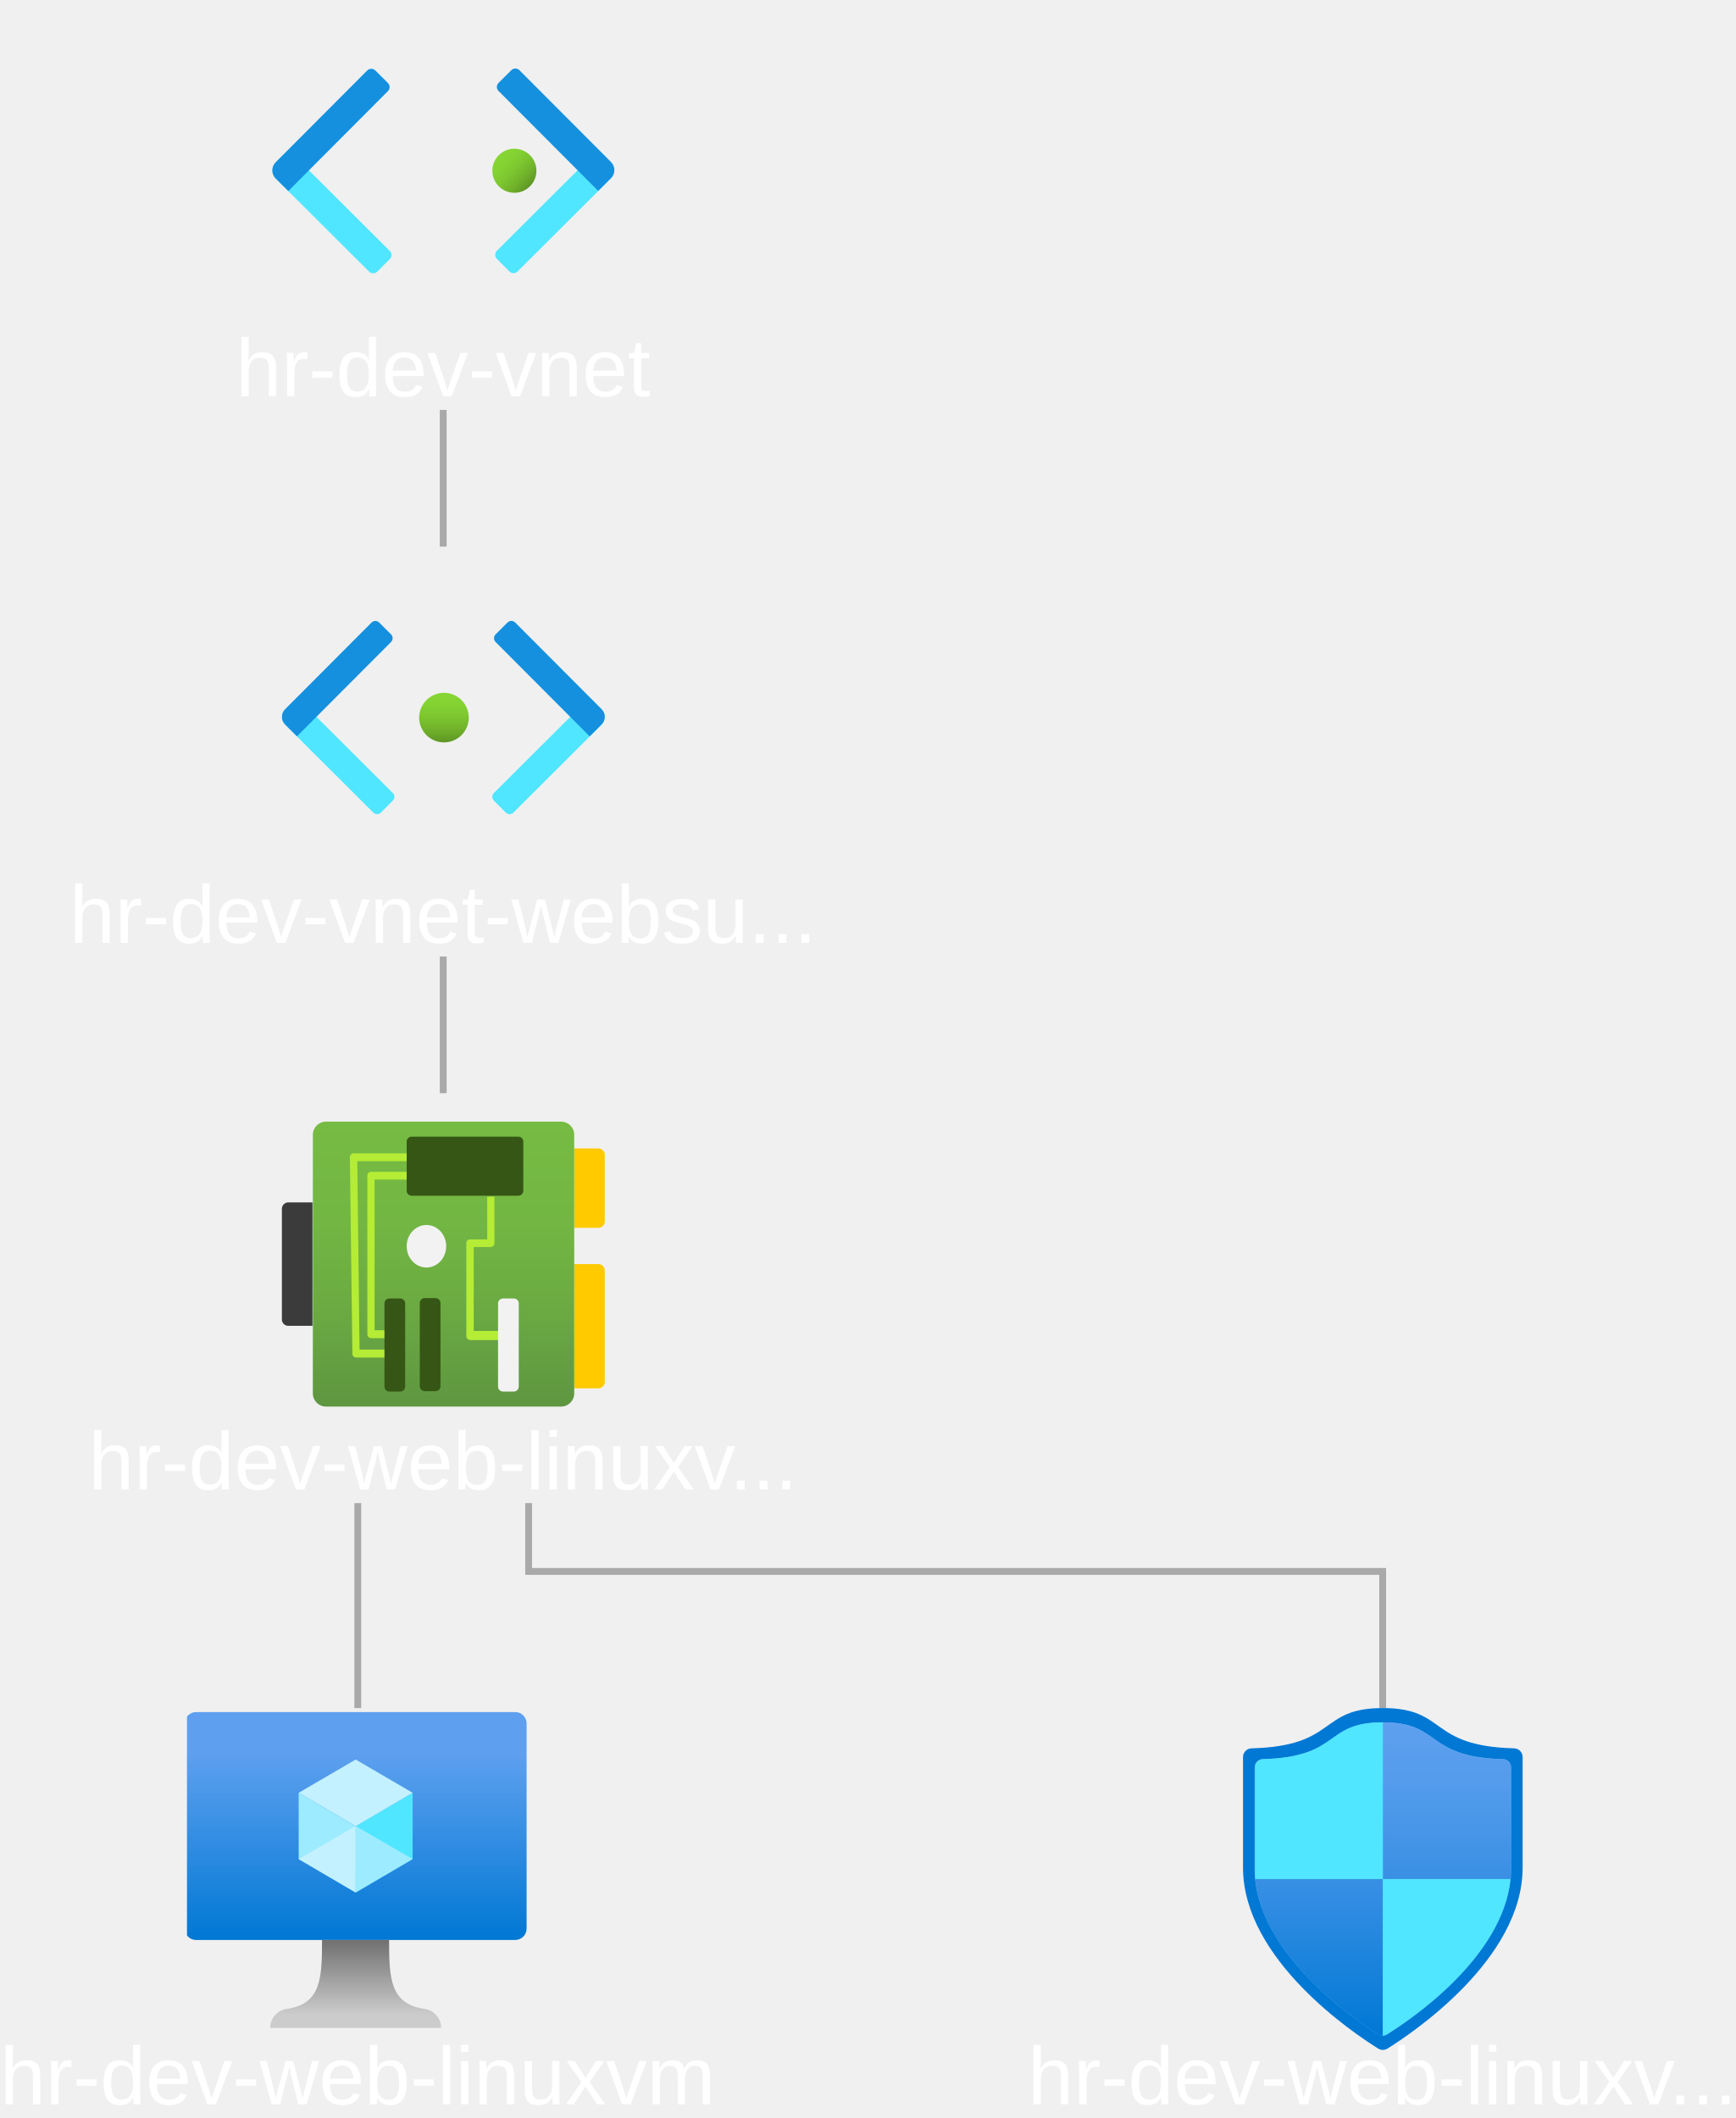
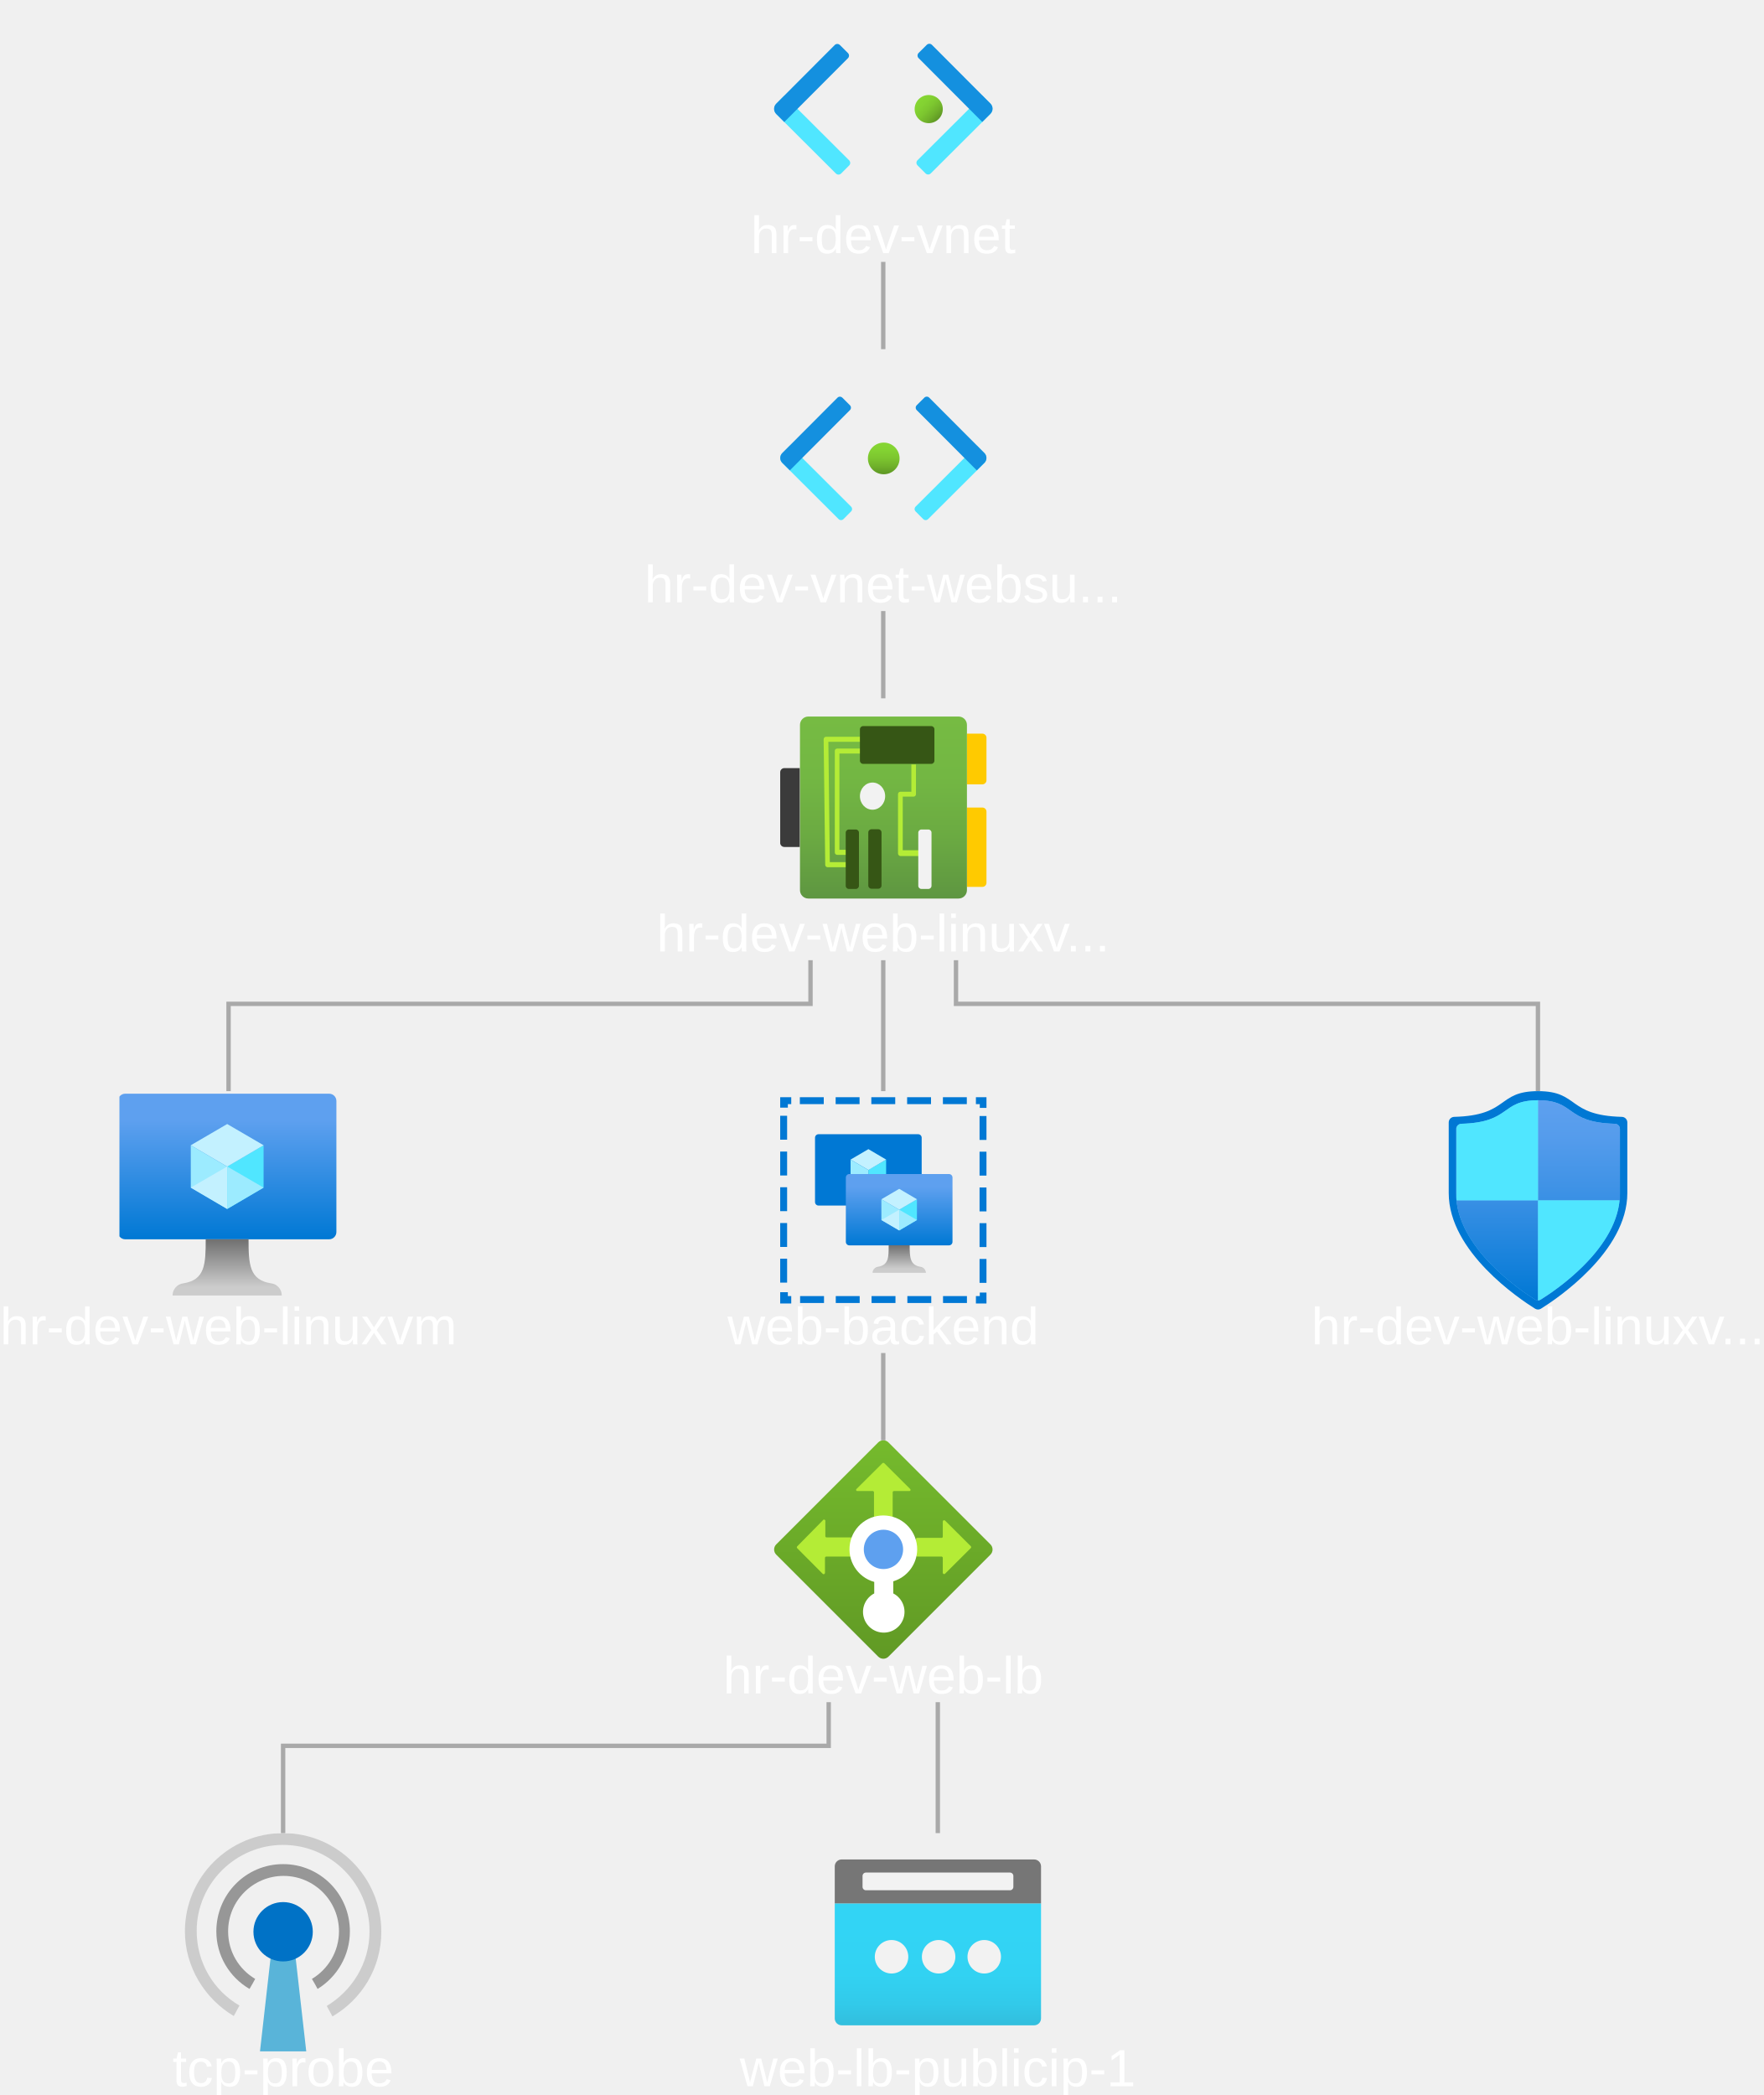
- <svg xmlns="http://www.w3.org/2000/svg" width="254px" height="310px" viewBox="0 0 254 310" style="overflow: hidden; display: block; width: 254px; height: 310px;">
+ <svg xmlns="http://www.w3.org/2000/svg" width="404px" height="480px" viewBox="0 0 404 480" style="overflow: hidden; display: block; width: 404px; height: 480px;">
  <defs />
  <g style="pointer-events:visiblePainted" transform="translate(17.36609 0)" image-rendering="auto" shape-rendering="auto">
    <g>
-       <path fill="none" stroke="rgb(169,169,169)" d="M 35,220 L 35,250" stroke-opacity="1" stroke-width="1" stroke-linecap="butt" stroke-linejoin="miter" stroke-miterlimit="10" />
-     </g>
-     <g>
-       <path fill="none" stroke="rgb(169,169,169)" d="M 60,220 L 60,230 L 185,230 L 185,250" stroke-opacity="1" stroke-width="1" stroke-linecap="butt" stroke-linejoin="miter" stroke-miterlimit="10" />
-     </g>
-     <g>
-       <path fill="none" stroke="rgb(169,169,169)" d="M 47.5,140 L 47.5,160" stroke-opacity="1" stroke-width="1" stroke-linecap="butt" stroke-linejoin="miter" stroke-miterlimit="10" />
-     </g>
-     <g>
-       <path fill="none" stroke="rgb(169,169,169)" d="M 47.5,60 L 47.5,80" stroke-opacity="1" stroke-width="1" stroke-linecap="butt" stroke-linejoin="miter" stroke-miterlimit="10" />
-     </g>
-     <g transform="translate(22.5 0)">
+       <path fill="none" stroke="rgb(169,169,169)" d="M 168.333,220 L 168.333,230 L 35,230 L 35,250" stroke-opacity="1" stroke-width="1" stroke-linecap="butt" stroke-linejoin="miter" stroke-miterlimit="10" />
+     </g>
+     <g>
+       <path fill="none" stroke="rgb(169,169,169)" d="M 172.5,390 L 172.5,400 L 47.5,400 L 47.5,420" stroke-opacity="1" stroke-width="1" stroke-linecap="butt" stroke-linejoin="miter" stroke-miterlimit="10" />
+     </g>
+     <g>
+       <path fill="none" stroke="rgb(169,169,169)" d="M 197.5,390 L 197.5,420" stroke-opacity="1" stroke-width="1" stroke-linecap="butt" stroke-linejoin="miter" stroke-miterlimit="10" />
+     </g>
+     <g>
+       <path fill="none" stroke="rgb(169,169,169)" d="M 185,310 L 185,330" stroke-opacity="1" stroke-width="1" stroke-linecap="butt" stroke-linejoin="miter" stroke-miterlimit="10" />
+     </g>
+     <g>
+       <path fill="none" stroke="rgb(169,169,169)" d="M 185,220 L 185,250" stroke-opacity="1" stroke-width="1" stroke-linecap="butt" stroke-linejoin="miter" stroke-miterlimit="10" />
+     </g>
+     <g>
+       <path fill="none" stroke="rgb(169,169,169)" d="M 201.667,220 L 201.667,230 L 335,230 L 335,250" stroke-opacity="1" stroke-width="1" stroke-linecap="butt" stroke-linejoin="miter" stroke-miterlimit="10" />
+     </g>
+     <g>
+       <path fill="none" stroke="rgb(169,169,169)" d="M 185,140 L 185,160" stroke-opacity="1" stroke-width="1" stroke-linecap="butt" stroke-linejoin="miter" stroke-miterlimit="10" />
+     </g>
+     <g>
+       <path fill="none" stroke="rgb(169,169,169)" d="M 185,60 L 185,80" stroke-opacity="1" stroke-width="1" stroke-linecap="butt" stroke-linejoin="miter" stroke-miterlimit="10" />
+     </g>
+     <g transform="translate(160 0)">
      <g transform="scale(2.78)">
        <svg svgBox="0 0 18 18" fill="msportalfx-svg-placeholder" role="presentation" focusable="false">
          <g>
            <defs>
              <linearGradient id="ygc3_0" x1="9.88" y1="8.59" x2="11.52" y2="10.23" gradientTransform="rotate(-.08 -285.464 -1454.08)" gradientUnits="userSpaceOnUse">
                <stop offset="0" stop-color="#86d633" />
                <stop offset=".24" stop-color="#83d232" />
                <stop offset=".5" stop-color="#7cc52f" />
                <stop offset=".76" stop-color="#6fb02a" />
                <stop offset="1" stop-color="#5e9624" />
              </linearGradient>
              <linearGradient id="ygc3_1" x1="6.18" y1="8.59" x2="7.81" y2="10.23" />
              <linearGradient id="ygc3_2" x1="2.48" y1="8.59" x2="4.11" y2="10.23" />
            </defs>
            <circle cx="12.74" cy="8.99" r="1.16" fill="url(#ygc3_0)" />
            <circle cx="9.04" cy="9" r="1.16" fill="url(#ygc3_1)" />
            <circle cx="5.34" cy="9" r="1.16" fill="url(#ygc3_2)" />
            <path d="m6.182 13.638-.664.665a.3.3 0 0 1-.424 0L.18 9.404a.6.6 0 0 1-.001-.848l.663-.666 5.34 5.324a.3.3 0 0 1 0 .425Z" fill="#50e6ff" />
            <path d="m5.418 3.708.666.664a.3.3 0 0 1 0 .424L.838 10.057l-.666-.663a.6.6 0 0 1-.001-.849L4.994 3.71a.3.3 0 0 1 .424 0Z" fill="#1490df" />
            <path d="m17.157 7.88.663.666a.6.6 0 0 1 0 .848l-4.915 4.9a.3.3 0 0 1-.424 0l-.664-.666a.3.3 0 0 1 0-.424l5.34-5.324Z" fill="#50e6ff" />
            <path d="m17.818 9.387-.665.664-5.247-5.261a.3.3 0 0 1 0-.425l.674-.67a.3.3 0 0 1 .424 0l4.823 4.836a.6.6 0 0 1-.002.849Z" fill="#1490df" />
          </g>
        </svg>
      </g>
    </g>
-     <g transform="translate(22.5 80)">
+     <g transform="translate(160 80)">
      <g transform="scale(2.78)">
        <svg svgBox="0 0 18 18" fill="msportalfx-svg-placeholder" role="presentation" focusable="false">
          <g>
            <defs>
              <linearGradient id="ygc3_3" x1="9.033" y1="10.305" x2="9.033" y2="7.695" gradientUnits="userSpaceOnUse">
                <stop offset="0" stop-color="#5e9624" />
                <stop offset=".241" stop-color="#6fb02a" />
                <stop offset=".501" stop-color="#7cc52f" />
                <stop offset=".756" stop-color="#83d232" />
                <stop offset="1" stop-color="#86d633" />
              </linearGradient>
            </defs>
            <path d="M9.031 7.7A1.305 1.305 0 1 0 10.338 9a1.305 1.305 0 0 0-1.307-1.3Z" fill="url(#ygc3_3)" />
            <path d="m6.34 13.375-.626.629a.284.284 0 0 1-.402 0L.673 9.38a.568.568 0 0 1 0-.804l.626-.629 5.04 5.027a.284.284 0 0 1 .002.402Z" fill="#50e6ff" />
            <path d="m5.62 3.996.627.626a.284.284 0 0 1 0 .402L1.295 9.99l-.626-.624a.568.568 0 0 1 0-.803L5.22 3.999a.284.284 0 0 1 .401 0Z" fill="#1490df" />
            <path d="m16.702 7.947.627.629a.568.568 0 0 1-.001.803l-4.639 4.626a.284.284 0 0 1-.402 0l-.627-.63a.284.284 0 0 1 .001-.401l5.041-5.027Z" fill="#50e6ff" />
            <path d="m17.333 9.364-.629.627-4.953-4.967a.284.284 0 0 1 0-.402l.628-.626a.284.284 0 0 1 .402 0l4.552 4.566a.568.568 0 0 1 0 .803Z" fill="#1490df" />
          </g>
        </svg>
      </g>
    </g>
-     <g transform="translate(22.5 160)">
+     <g transform="translate(160 160)">
      <g transform="scale(2.78)">
        <svg svgBox="0 0 18 18" fill="msportalfx-svg-placeholder" role="presentation" focusable="false">
          <g>
            <defs>
              <linearGradient id="ygc3_4" x1="9.01" y1="16.5" x2="9.01" y2="1.5" gradientUnits="userSpaceOnUse">
                <stop offset="0" stop-color="#5e9641" />
                <stop offset=".34" stop-color="#6baa42" />
                <stop offset=".67" stop-color="#73b743" />
                <stop offset="1" stop-color="#76bb43" />
              </linearGradient>
            </defs>
            <path d="M15.89 2.91h1.27a.34.34 0 0 1 .34.34v3.5a.34.34 0 0 1-.34.34h-1.27V2.91Zm0 6.09h1.27a.34.34 0 0 1 .34.34v5.86a.34.34 0 0 1-.34.34h-1.27V9Z" fill="#ffca00" />
            <rect x="2.13" y="1.5" width="13.76" height="15" rx=".69" fill="url(#ygc3_4)" />
            <path d="M5.9 12.9h-.71a.2.2 0 0 1-.19-.21V4.34a.19.19 0 0 1 .19-.2h1.93a.19.19 0 0 1 .19.2.2.2 0 0 1-.19.21H5.38v7.93h.52a.2.2 0 0 1 .19.21.21.21 0 0 1-.19.21Z" fill="#b4ec36" />
            <path d="M6 13.92H4.4a.2.2 0 0 1-.19-.21L4.08 3.38a.2.2 0 0 1 .06-.15.16.16 0 0 1 .13-.06h2.85v.41H4.47l.12 9.92H6Zm6-.92h-1.59a.19.19 0 0 1-.14-.07.18.18 0 0 1-.06-.14V7.9a.19.19 0 0 1 .19-.2h.91V5.45h.38v2.44a.2.2 0 0 1-.18.21h-.91v4.42H12Z" fill="#b4ec36" />
            <rect x="7.07" y="2.29" width="6.14" height="3.11" rx=".26" fill="#365615" />
            <rect x="5.86" y="12.69" width="4.9" height="1.09" rx=".26" transform="rotate(90 8.305 13.235)" fill="#365615" />
            <rect x="3.99" y="12.71" width="4.9" height="1.09" rx=".26" transform="rotate(90 6.44 13.26)" fill="#365615" />
            <rect x="9.98" y="12.71" width="4.9" height="1.09" rx=".26" transform="rotate(90 12.425 13.255)" fill="#f2f2f2" />
            <ellipse cx="8.11" cy="8.06" rx="1.04" ry="1.12" fill="#f2f2f2" />
            <path d="M2.11 12.25H.84a.34.34 0 0 1-.34-.3V6.09a.34.34 0 0 1 .34-.34h1.27v6.5Z" fill="#3b3b3b" />
          </g>
        </svg>
      </g>
    </g>
    <g transform="translate(10 250)">
      <g transform="scale(2.78)">
        <svg svgBox="0 0 18 18" fill="msportalfx-svg-placeholder" role="presentation" focusable="false">
          <g>
            <defs>
              <linearGradient id="ygc3_5" x1="8.88" y1="12.21" x2="8.88" y2=".21" gradientUnits="userSpaceOnUse">
                <stop offset="0" stop-color="#0078d4" />
                <stop offset=".82" stop-color="#5ea0ef" />
              </linearGradient>
              <linearGradient id="ygc3_6" x1="8.88" y1="16.84" x2="8.88" y2="12.21" gradientUnits="userSpaceOnUse">
                <stop offset=".15" stop-color="#ccc" />
                <stop offset="1" stop-color="#707070" />
              </linearGradient>
            </defs>
            <rect x="-.12" y=".21" width="18" height="12" rx=".6" fill="url(#ygc3_5)" />
            <path fill="#50e6ff" d="M11.88 4.46v3.49l-3 1.76v-3.5l3-1.75z" />
            <path fill="#c3f1ff" d="m11.88 4.46-3 1.76-3-1.76 3-1.75 3 1.75z" />
            <path fill="#9cebff" d="M8.88 6.22v3.49l-3-1.76V4.46l3 1.76z" />
            <path fill="#c3f1ff" d="m5.88 7.95 3-1.74v3.5l-3-1.76z" />
            <path fill="#9cebff" d="m11.88 7.95-3-1.74v3.5l3-1.76z" />
            <path d="M12.49 15.84c-1.78-.28-1.85-1.56-1.85-3.63H7.11c0 2.07-.06 3.35-1.84 3.63a1 1 0 0 0-.89 1h9a1 1 0 0 0-.89-1Z" fill="url(#ygc3_6)" />
          </g>
        </svg>
      </g>
    </g>
    <g transform="translate(160 250)">
      <g transform="scale(2.78)">
        <svg svgBox="0 0 18 18" fill="msportalfx-svg-placeholder" role="presentation" focusable="false">
          <g>
            <defs>
-               <linearGradient id="ygc3_7" x1="9.01" y1=".75" x2="9.01" y2="17.25" gradientUnits="userSpaceOnUse">
+               <linearGradient id="ygc3_7" x1="10.31" y1="12.7" x2="10.31" y2="6.83" gradientUnits="userSpaceOnUse">
+                 <stop offset="0" stop-color="#0078d4" />
+                 <stop offset=".82" stop-color="#5ea0ef" />
+               </linearGradient>
+               <linearGradient id="ygc3_8" x1="10.31" y1="14.97" x2="10.31" y2="12.7" gradientUnits="userSpaceOnUse">
+                 <stop offset=".15" stop-color="#ccc" />
+                 <stop offset="1" stop-color="#707070" />
+               </linearGradient>
+             </defs>
+             <path fill="#0078d4" d="M2.12.5h1.97v.57H2.12zm14.51.57h.32v.31h.55V.5h-.87v.57zM1.41 16.89h-.28v-.32H.5v.93h.91v-.61zm15.54-.29v.29h-.32v.61h.87v-.9h-.55zM1.13 1.36v-.29h.28V.5H.5v.86h.63z" />
+             <rect x="3.37" y="3.55" width="8.79" height="5.88" rx=".29" fill="#0078d4" />
+             <path fill="#50e6ff" d="M9.23 5.64v1.71l-1.46.86V6.49l1.46-.85z" />
+             <path fill="#c3f1ff" d="m9.23 5.64-1.46.86-1.47-.86 1.47-.86 1.46.86z" />
+             <path fill="#9cebff" d="M7.77 6.5v1.71L6.3 7.35V5.64l1.47.86z" />
+             <rect x="5.91" y="6.83" width="8.79" height="5.88" rx=".29" fill="url(#ygc3_7)" />
+             <path fill="#50e6ff" d="M11.77 8.91v1.71l-1.46.86V9.77l1.46-.86z" />
+             <path fill="#c3f1ff" d="m11.77 8.91-1.46.86-1.47-.86 1.47-.86 1.46.86z" />
+             <path fill="#9cebff" d="M10.31 9.77v1.71l-1.47-.86V8.91l1.47.86z" />
+             <path fill="#c3f1ff" d="m8.84 10.62 1.47-.85v1.71l-1.47-.86z" />
+             <path fill="#9cebff" d="m11.77 10.62-1.46-.85v1.71l1.46-.86z" />
+             <path d="M12.07 14.48c-.87-.14-.9-.77-.9-1.78H9.44c0 1 0 1.64-.9 1.78a.51.51 0 0 0-.43.49h4.4a.51.51 0 0 0-.44-.49Z" fill="url(#ygc3_8)" />
+             <path fill="#0078d4" d="M5.07.5h1.97v.57H5.07zm2.94 0h1.97v.57H8.01zm2.95 0h1.97v.57h-1.97zm2.95 0h1.97v.57h-1.97zM2.14 16.89h1.97v.57H2.14zm2.94 0h1.97v.57H5.08zm2.95 0H10v.57H8.03zm2.95 0h1.97v.57h-1.97zm2.94 0h1.97v.57h-1.97zm3.01-14.84h.57v1.97h-.57zm0 2.94h.57v1.97h-.57zm0 2.95h.57v1.97h-.57zm0 2.94h.57v1.97h-.57zm0 2.95h.57v1.97h-.57zM.5 2.03h.57V4H.5zm0 2.95h.57v1.97H.5zm0 2.94h.57v1.97H.5zm0 2.95h.57v1.97H.5zm0 2.94h.57v1.97H.5z" />
+           </g>
+         </svg>
+       </g>
+     </g>
+     <g transform="translate(160 330)">
+       <g transform="scale(2.78)">
+         <svg svgBox="0 0 18 18" fill="msportalfx-svg-placeholder" role="presentation" focusable="false">
+           <g>
+             <defs>
+               <linearGradient id="ygc3_9" x1="9" y1="19.85" x2="9" y2="-1.02" gradientUnits="userSpaceOnUse">
+                 <stop offset="0" stop-color="#5e9624" />
+                 <stop offset=".02" stop-color="#5f9724" />
+                 <stop offset="1" stop-color="#76bc2d" />
+               </linearGradient>
+             </defs>
+             <path d="M.18 8.57 8.57.18a.6.6 0 0 1 .86 0l8.39 8.39a.6.6 0 0 1 0 .86l-8.4 8.4a.6.6 0 0 1-.84 0l-8.4-8.4a.6.6 0 0 1 0-.86Z" fill="url(#ygc3_9)" />
+             <path d="M11.2 4 9.08 1.89a.12.12 0 0 0-.16 0L6.8 4a.1.1 0 0 0 .08.18h1.24a.11.11 0 0 1 .11.11v2a.11.11 0 0 0 .11.11h1.32a.11.11 0 0 0 .11-.11v-2a.11.11 0 0 1 .11-.11h1.24A.1.1 0 0 0 11.2 4ZM4 6.61 1.9 8.74a.11.11 0 0 0 0 .15L4 11a.11.11 0 0 0 .19-.08V9.69a.11.11 0 0 1 .11-.11h2a.1.1 0 0 0 .1-.11V8.15A.1.1 0 0 0 6.33 8h-2a.1.1 0 0 1-.11-.1V6.69A.11.11 0 0 0 4 6.61ZM14.08 11l2.13-2.12a.11.11 0 0 0 0-.15l-2.13-2.12a.11.11 0 0 0-.18.08v1.25a.1.1 0 0 1-.11.1h-2a.1.1 0 0 0-.1.11v1.32a.1.1 0 0 0 .1.11h2a.11.11 0 0 1 .11.11v1.24a.11.11 0 0 0 .18.07Z" fill="#b4ec36" />
+             <path d="M11.79 9a2.79 2.79 0 1 0-3.54 2.67v.95a1.71 1.71 0 1 0 1.57 0v-1A2.77 2.77 0 0 0 11.79 9Z" fill="#fff" />
+             <circle cx="9.01" cy="8.99" r="1.62" fill="#5ea0ef" />
+           </g>
+         </svg>
+       </g>
+     </g>
+     <g transform="translate(22.5 420)">
+       <g transform="scale(1.0)">
+         <svg svgBox="0 0 50 50" fill="msportalfx-svg-placeholder" role="presentation" focusable="false">
+           <g>
+             <path d="M27.1 21.8h-4.2L19.7 50h10.6z" fill="#59b4d9" />
+             <path d="M40.3 22.5C40.3 14 33.5 7.1 25 7.1S9.7 14 9.7 22.5c0 5.6 3 10.5 7.6 13.2.5-.8.9-1.6 1.3-2.3-3.7-2.2-6.2-6.2-6.2-10.9 0-7 5.7-12.7 12.7-12.7 7 0 12.7 5.7 12.7 12.7 0 4.6-2.5 8.7-6.2 10.9.4.7.9 1.5 1.3 2.3 4.4-2.7 7.4-7.6 7.4-13.2" opacity=".5" fill="#3e3e3e" />
+             <path d="M13.7 41.9c.4-.8.9-1.6 1.3-2.4-5.9-3.4-9.8-9.8-9.8-17.1C5.2 11.6 14.1 2.7 25 2.7s19.8 8.9 19.8 19.8c0 7.3-4 13.6-9.8 17.1.4.8.9 1.6 1.3 2.4 6.7-3.9 11.2-11.1 11.2-19.4C47.5 10.1 37.4 0 25 0S2.5 10.1 2.5 22.5c0 8.2 4.6 15.5 11.2 19.4" opacity=".2" fill="#3e3e3e" />
+             <circle cx="25" cy="22.6" r="6.8" fill="#0072c6" />
+           </g>
+         </svg>
+       </g>
+     </g>
+     <g transform="translate(172.5 420)">
+       <g transform="scale(2.78)">
+         <svg svgBox="0 0 18 18" fill="msportalfx-svg-placeholder" role="presentation" focusable="false">
+           <g>
+             <defs>
+               <linearGradient id="ygc3_10" x1="9" y1="15.83" x2="9" y2="5.79" gradientUnits="userSpaceOnUse">
+                 <stop offset="0" stop-color="#32bedd" />
+                 <stop offset=".18" stop-color="#32caea" />
+                 <stop offset=".41" stop-color="#32d2f2" />
+                 <stop offset=".78" stop-color="#32d4f5" />
+               </linearGradient>
+             </defs>
+             <path d="M.5 5.79h17v9.48a.57.57 0 0 1-.57.57H1.07a.57.57 0 0 1-.57-.57V5.79Z" fill="url(#ygc3_10)" />
+             <path d="M1.07 2.17h15.86a.57.57 0 0 1 .57.57v3.05H.5V2.73a.57.57 0 0 1 .57-.56Z" fill="#767676" />
+             <circle cx="12.82" cy="10.19" r="1.38" fill="#f2f2f2" />
+             <circle cx="9.06" cy="10.19" r="1.38" fill="#f2f2f2" />
+             <circle cx="5.18" cy="10.19" r="1.38" fill="#f2f2f2" />
+             <rect x="2.79" y="3.25" width="12.43" height="1.46" rx=".28" fill="#f2f2f2" />
+           </g>
+         </svg>
+       </g>
+     </g>
+     <g transform="translate(310 250)">
+       <g transform="scale(2.78)">
+         <svg svgBox="0 0 18 18" fill="msportalfx-svg-placeholder" role="presentation" focusable="false">
+           <g>
+             <defs>
+               <linearGradient id="ygc3_11" x1="9.01" y1=".75" x2="9.01" y2="17.25" gradientUnits="userSpaceOnUse">
                <stop offset="0" stop-color="#5ea0ef" />
                <stop offset=".18" stop-color="#559cec" />
                <stop offset=".47" stop-color="#3c91e5" />
                <stop offset=".84" stop-color="#1380da" />
                <stop offset="1" stop-color="#0078d4" />
              </linearGradient>
            </defs>
            <path d="M16.36 8.4c0 4.84-5.85 8.74-7.12 9.53a.46.46 0 0 1-.48 0c-1.27-.79-7.12-4.69-7.12-9.53V2.58a.46.46 0 0 1 .45-.46C6.64 2 5.59 0 9 0s2.36 2 6.91 2.12a.46.46 0 0 1 .45.46Z" fill="#0078d4" />
            <path d="M15.75 8.45c0 4.44-5.36 8-6.53 8.74a.43.43 0 0 1-.44 0c-1.17-.72-6.53-4.3-6.53-8.74V3.11a.42.42 0 0 1 .41-.42C6.83 2.58 5.87.75 9 .75s2.17 1.83 6.34 1.94a.42.42 0 0 1 .41.42Z" fill="#6bb9f2" />
-             <path d="M9 9V.75c3.13 0 2.17 1.83 6.34 1.94a.43.43 0 0 1 .41.43v5.34a4.89 4.89 0 0 1 0 .54Zm0 0H2.28c.4 4.18 5.38 7.5 6.5 8.19a.39.39 0 0 0 .18.06H9Z" fill="url(#ygc3_7)" />
+             <path d="M9 9V.75c3.13 0 2.17 1.83 6.34 1.94a.43.43 0 0 1 .41.43v5.34a4.89 4.89 0 0 1 0 .54Zm0 0H2.28c.4 4.18 5.38 7.5 6.5 8.19a.39.39 0 0 0 .18.06H9Z" fill="url(#ygc3_11)" />
            <path d="M2.66 2.69C6.83 2.58 5.87.75 9 .75V9H2.28a4.89 4.89 0 0 1 0-.54V3.12a.43.43 0 0 1 .38-.43ZM15.72 9H9v8.25a.39.39 0 0 0 .18-.06c1.16-.69 6.14-4.01 6.54-8.19Z" fill="#50e6ff" />
          </g>
        </svg>
      </g>
    </g>
-     <g transform="translate(17.14361 46)">
+     <g transform="translate(154.6436 46)">
      <text font-family="Arial" font-size="12px" font-style="normal" font-weight="normal" text-anchor="start" fill="rgb(255,255,255)" fill-opacity="1" dy="1em" transform="translate(0 0)">hr-dev-vnet</text>
    </g>
-     <g transform="translate(-7.207737 126)">
+     <g transform="translate(130.2923 126)">
      <text font-family="Arial" font-size="12px" font-style="normal" font-weight="normal" text-anchor="start" fill="rgb(255,255,255)" fill-opacity="1" dy="1em" transform="translate(0 0)">hr-dev-vnet-websu...</text>
    </g>
-     <g transform="translate(-4.423554 206)">
+     <g transform="translate(133.0764 206)">
      <text font-family="Arial" font-size="12px" font-style="normal" font-weight="normal" text-anchor="start" fill="rgb(255,255,255)" fill-opacity="1" dy="1em" transform="translate(0 0)">hr-dev-web-linuxv...</text>
    </g>
    <g transform="translate(-17.36609 296)">
      <text font-family="Arial" font-size="12px" font-style="normal" font-weight="normal" text-anchor="start" fill="rgb(255,255,255)" fill-opacity="1" dy="1em" transform="translate(0 0)">hr-dev-web-linuxvm</text>
    </g>
-     <g transform="translate(133.0764 296)">
+     <g transform="translate(149.298 296)">
+       <text font-family="Arial" font-size="12px" font-style="normal" font-weight="normal" text-anchor="start" fill="rgb(255,255,255)" fill-opacity="1" dy="1em" transform="translate(0 0)">web-backend</text>
+     </g>
+     <g transform="translate(148.3074 376)">
+       <text font-family="Arial" font-size="12px" font-style="normal" font-weight="normal" text-anchor="start" fill="rgb(255,255,255)" fill-opacity="1" dy="1em" transform="translate(0 0)">hr-dev-web-lb</text>
+     </g>
+     <g transform="translate(22.14342 466)">
+       <text font-family="Arial" font-size="12px" font-style="normal" font-weight="normal" text-anchor="start" fill="rgb(255,255,255)" fill-opacity="1" dy="1em" transform="translate(0 0)">tcp-probe</text>
+     </g>
+     <g transform="translate(152.1295 466)">
+       <text font-family="Arial" font-size="12px" font-style="normal" font-weight="normal" text-anchor="start" fill="rgb(255,255,255)" fill-opacity="1" dy="1em" transform="translate(0 0)">web-lb-publicip-1</text>
+     </g>
+     <g transform="translate(283.0764 296)">
      <text font-family="Arial" font-size="12px" font-style="normal" font-weight="normal" text-anchor="start" fill="rgb(255,255,255)" fill-opacity="1" dy="1em" transform="translate(0 0)">hr-dev-web-linuxv...</text>
    </g>
  </g>
</svg>
